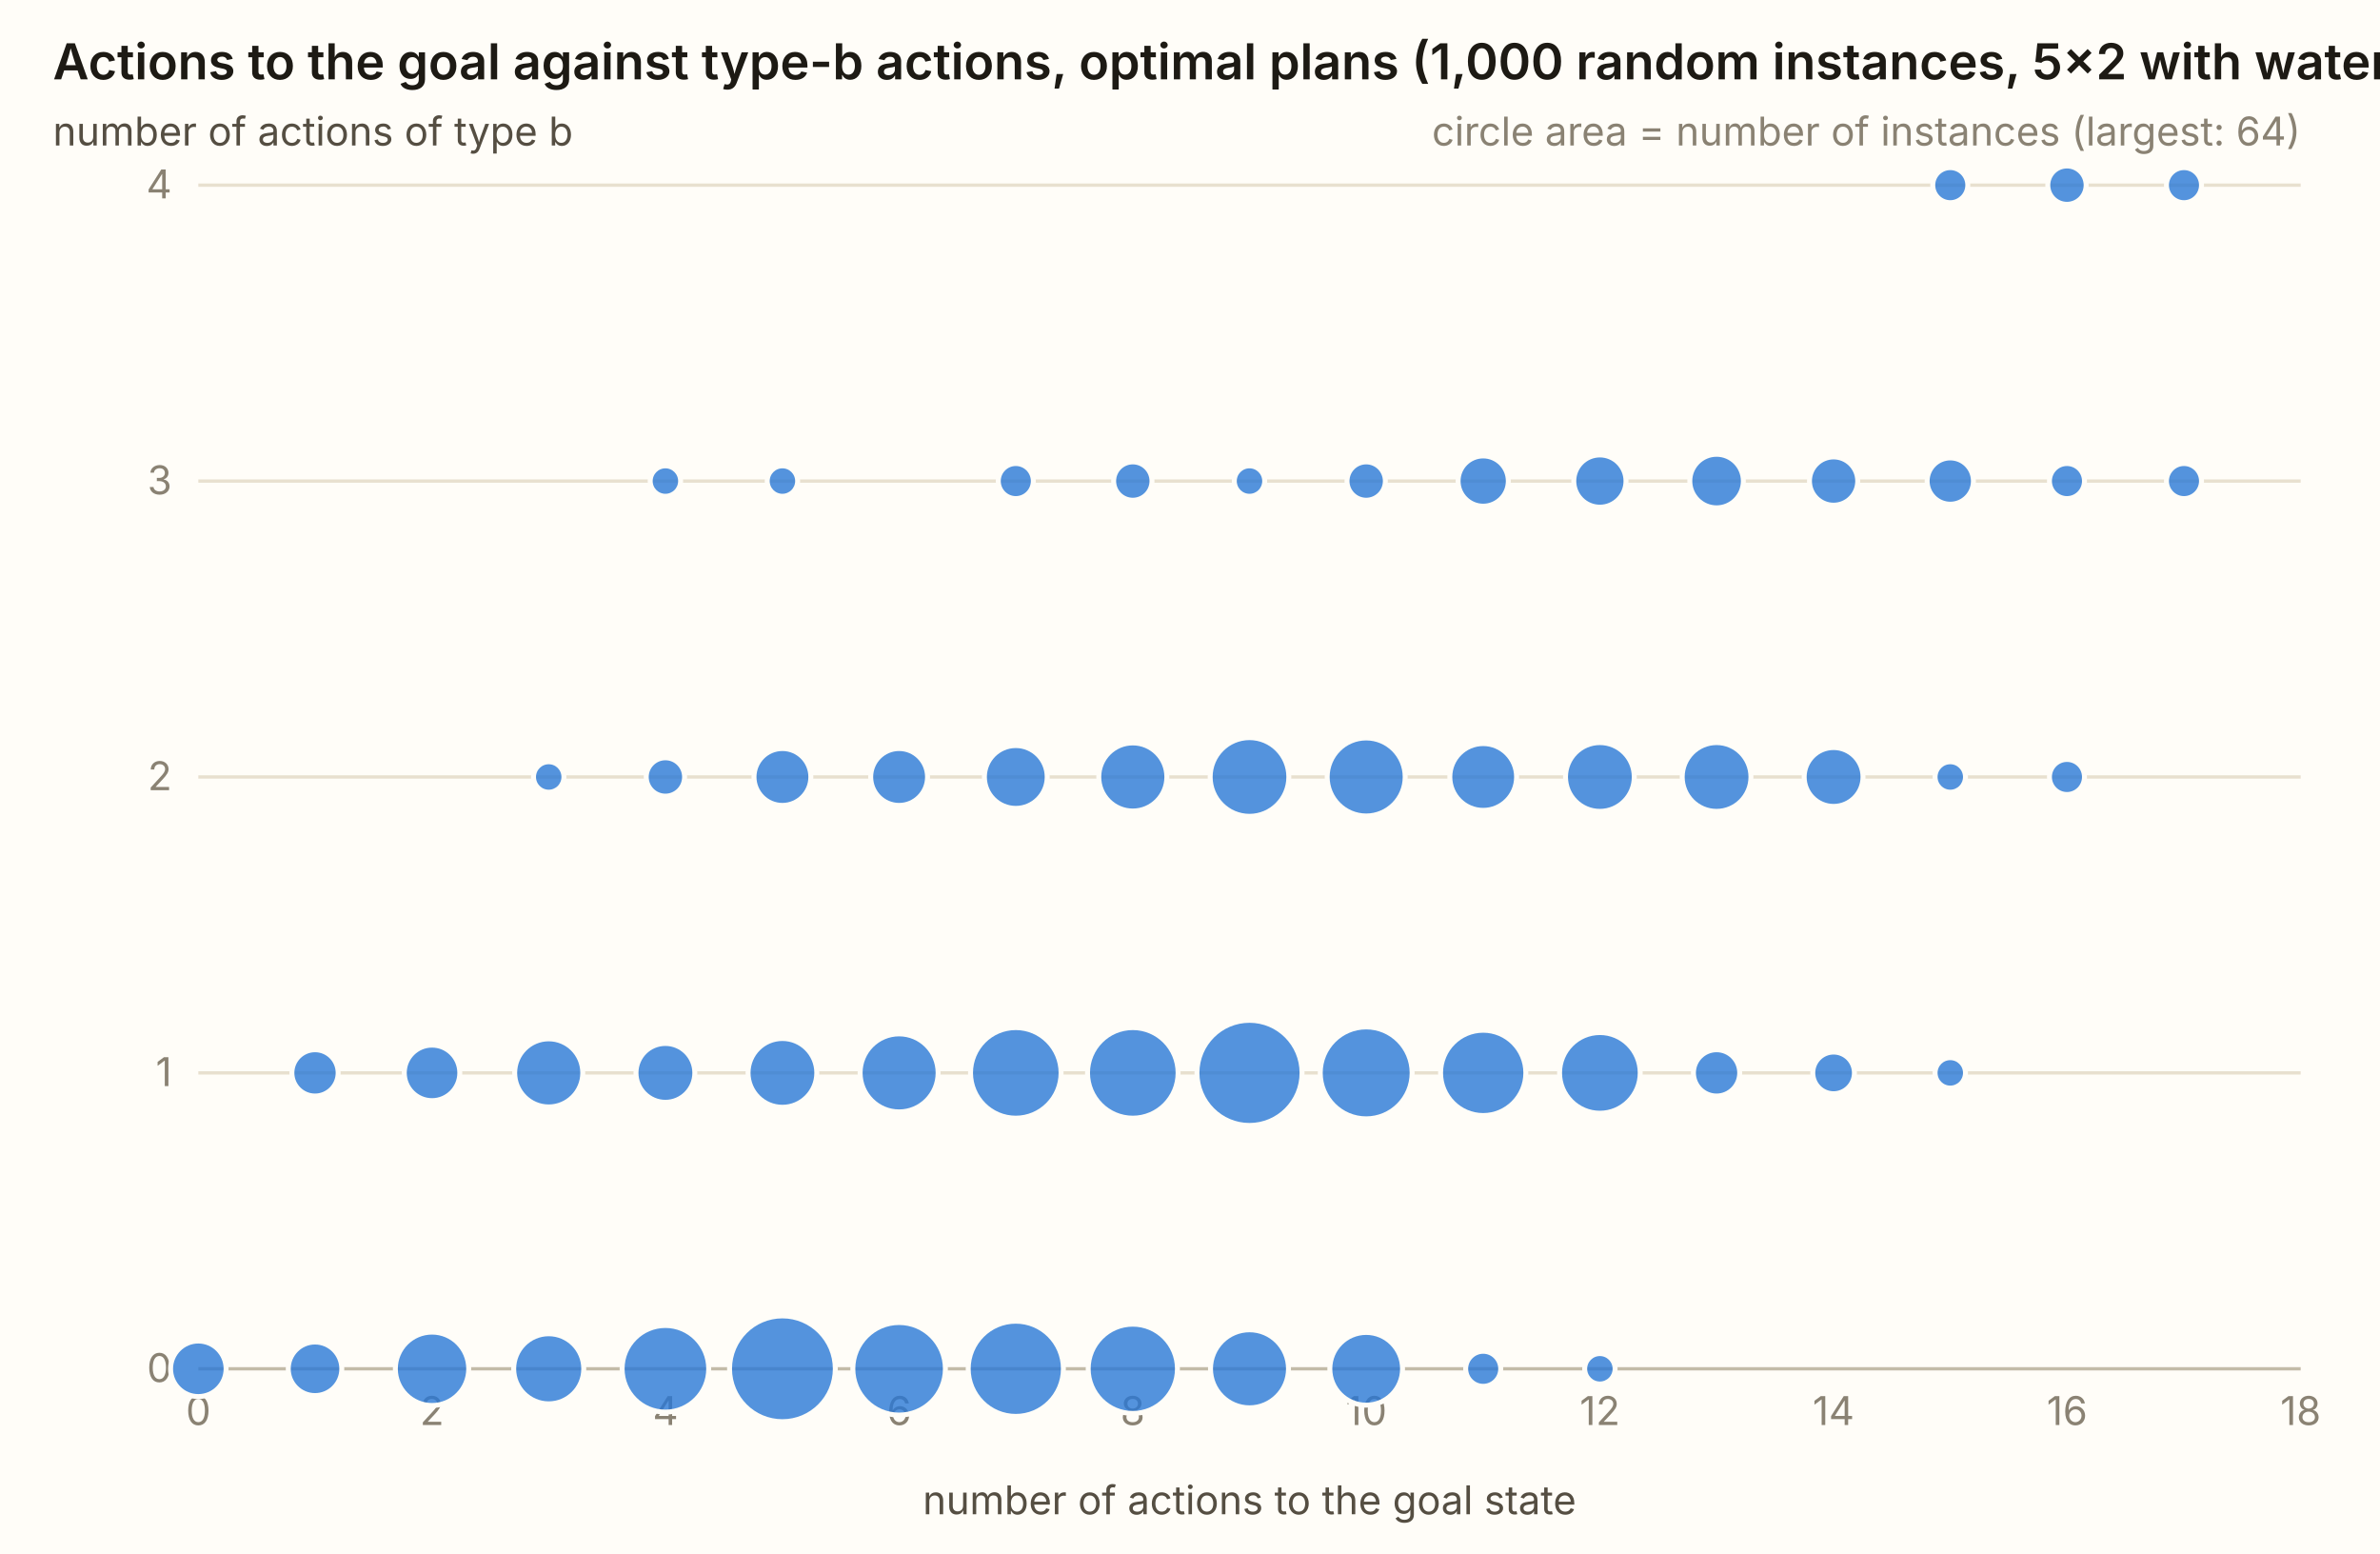
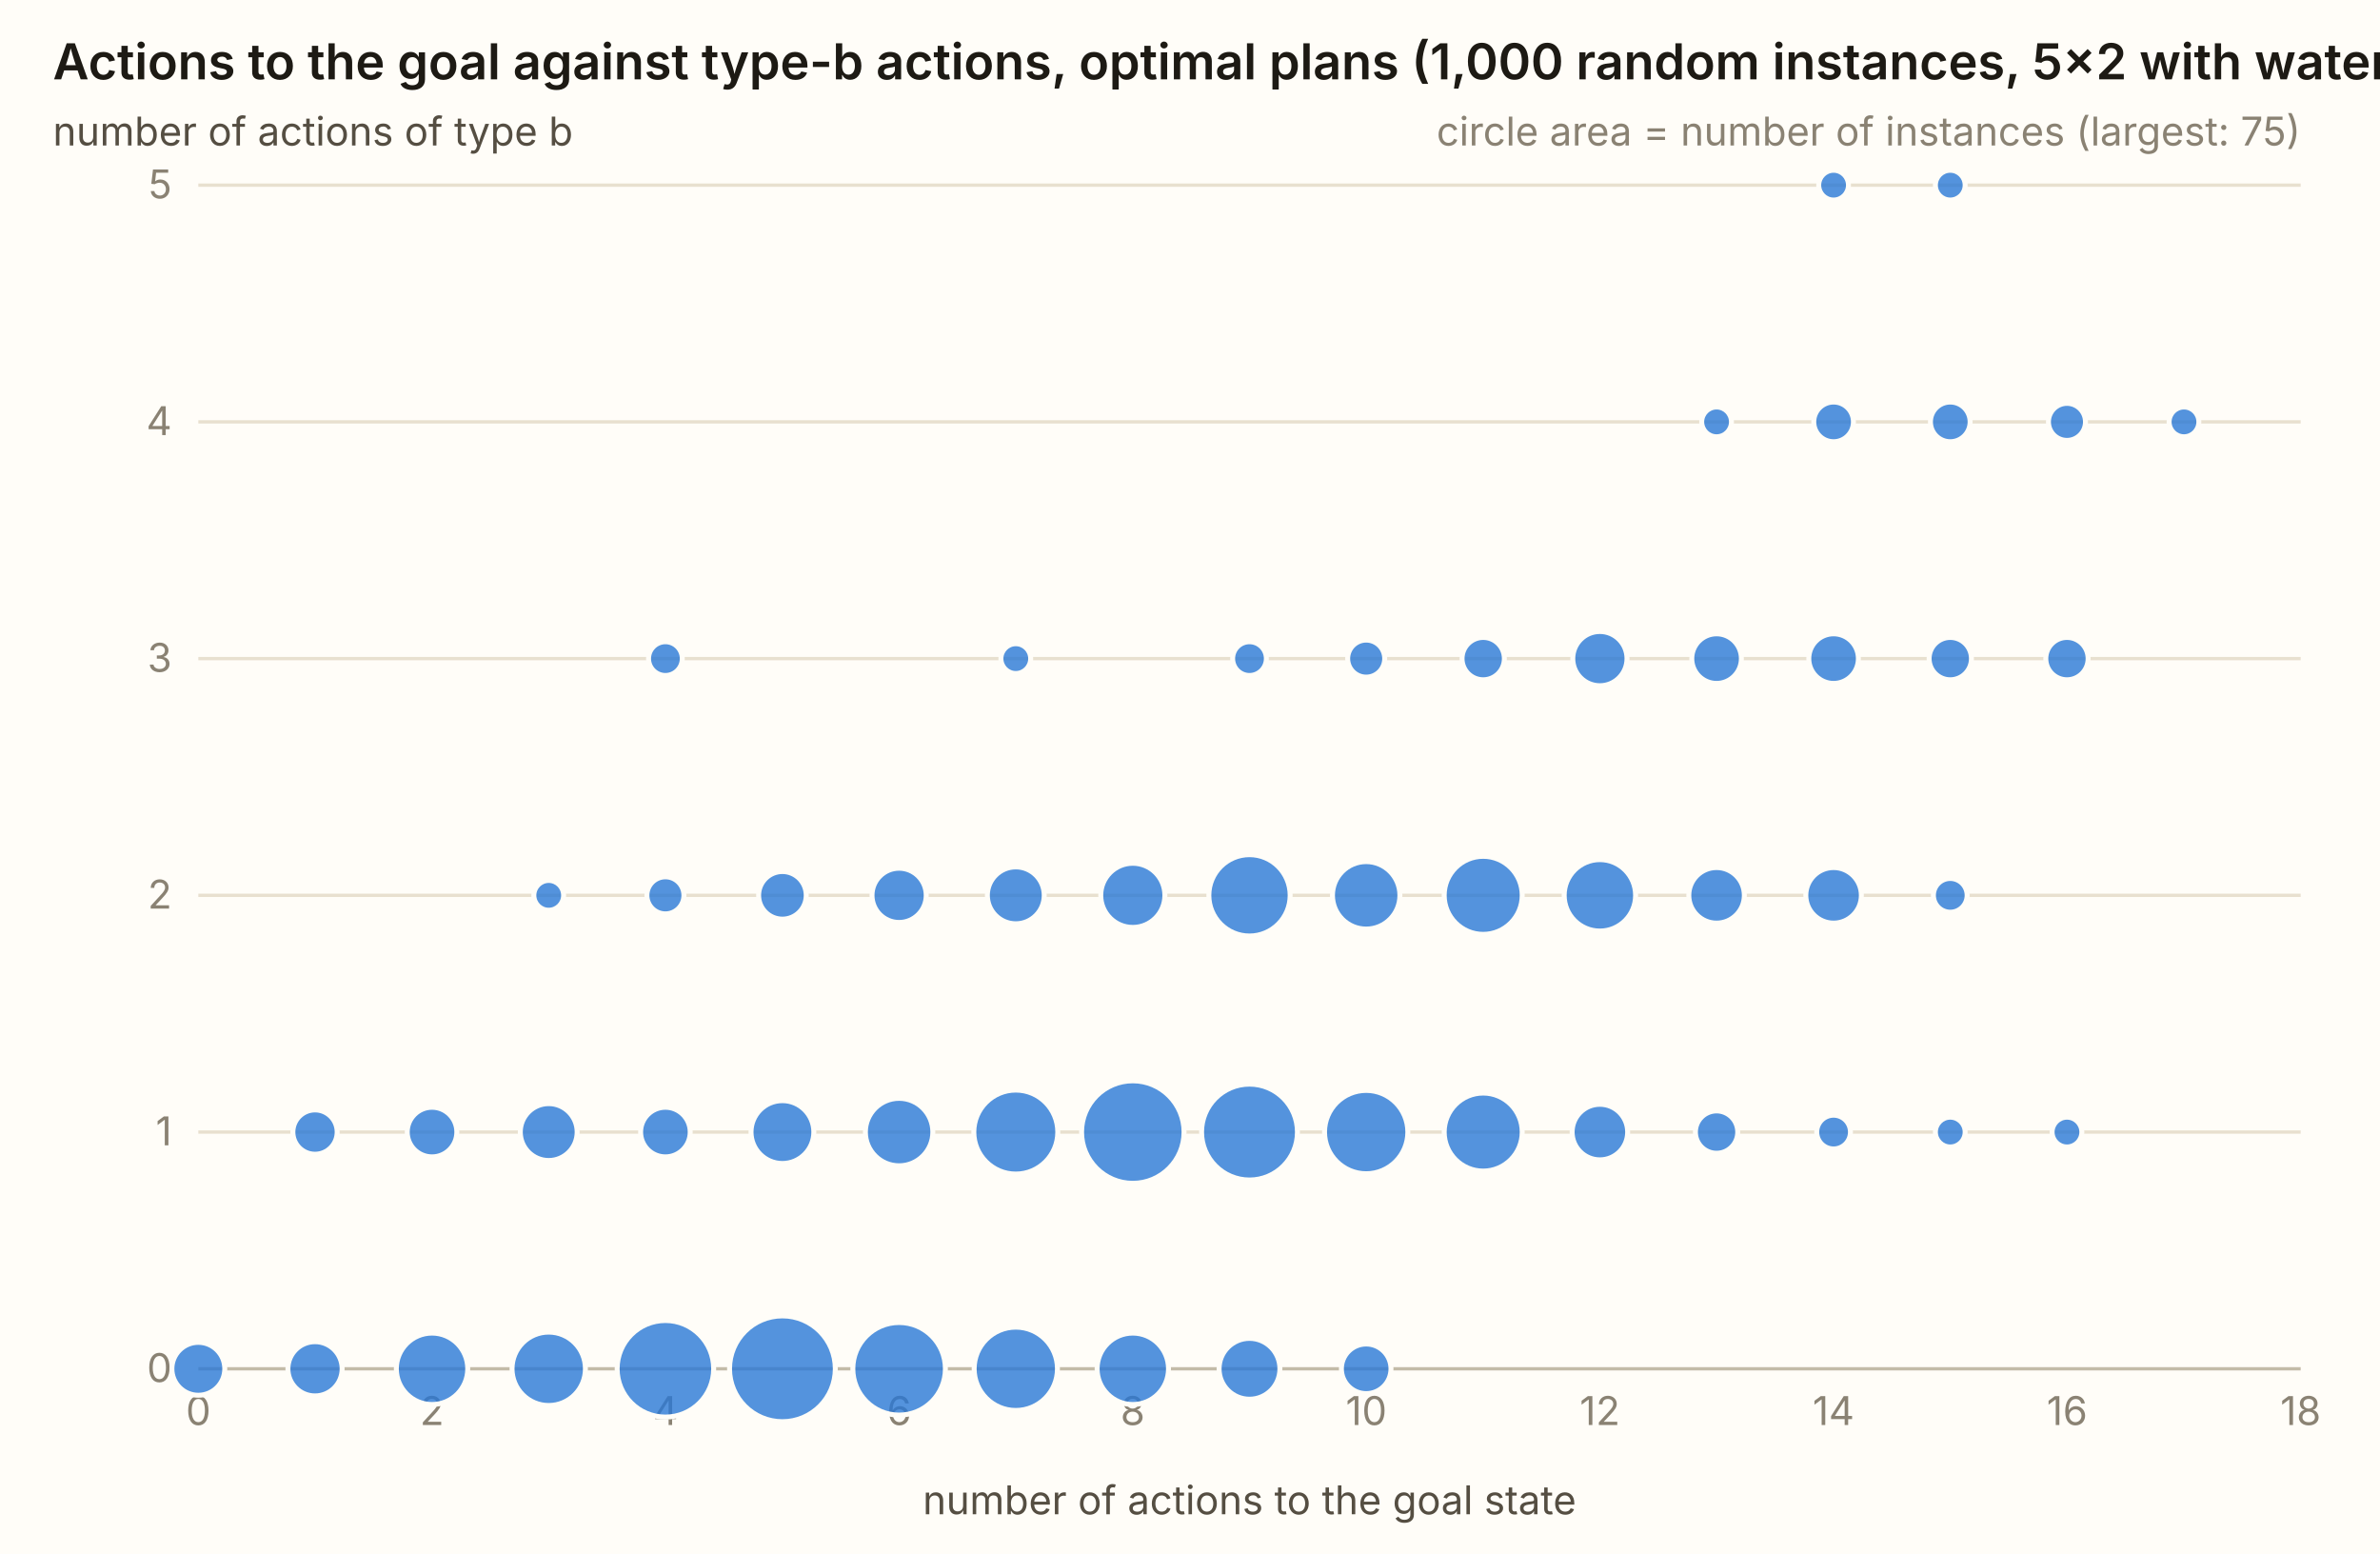
<svg xmlns="http://www.w3.org/2000/svg" viewBox="0 0 720 470" width="720" height="470" font-family="system-ui, -apple-system, Segoe UI, sans-serif" font-size="12">
  <rect width="720" height="470" fill="#fffdf8" />
  <text x="16" y="24" font-size="15" font-weight="600" fill="#1d1a14">Actions to the goal against type-b actions, optimal plans (1,000 random instances, 5×2 with water)</text>
  <text x="16" y="44" fill="#554e42">number of actions of type b</text>
  <line x1="60" x2="696" y1="414" y2="414" stroke="#c3bba8" />
  <text x="52" y="418" text-anchor="end" fill="#8a8273">0</text>
-   <line x1="60" x2="696" y1="324.5" y2="324.5" stroke="#e8e0cf" />
-   <text x="52" y="328.5" text-anchor="end" fill="#8a8273">1</text>
-   <line x1="60" x2="696" y1="235" y2="235" stroke="#e8e0cf" />
-   <text x="52" y="239" text-anchor="end" fill="#8a8273">2</text>
-   <line x1="60" x2="696" y1="145.5" y2="145.5" stroke="#e8e0cf" />
-   <text x="52" y="149.5" text-anchor="end" fill="#8a8273">3</text>
+   <line x1="60" x2="696" y1="342.4" y2="342.4" stroke="#e8e0cf" />
+   <text x="52" y="346.4" text-anchor="end" fill="#8a8273">1</text>
+   <line x1="60" x2="696" y1="270.8" y2="270.8" stroke="#e8e0cf" />
+   <text x="52" y="274.8" text-anchor="end" fill="#8a8273">2</text>
+   <line x1="60" x2="696" y1="199.2" y2="199.2" stroke="#e8e0cf" />
+   <text x="52" y="203.2" text-anchor="end" fill="#8a8273">3</text>
+   <line x1="60" x2="696" y1="127.6" y2="127.6" stroke="#e8e0cf" />
+   <text x="52" y="131.6" text-anchor="end" fill="#8a8273">4</text>
  <line x1="60" x2="696" y1="56" y2="56" stroke="#e8e0cf" />
-   <text x="52" y="60" text-anchor="end" fill="#8a8273">4</text>
+   <text x="52" y="60" text-anchor="end" fill="#8a8273">5</text>
  <text x="60" y="431" text-anchor="middle" fill="#8a8273">0</text>
  <text x="130.667" y="431" text-anchor="middle" fill="#8a8273">2</text>
  <text x="201.333" y="431" text-anchor="middle" fill="#8a8273">4</text>
  <text x="272" y="431" text-anchor="middle" fill="#8a8273">6</text>
  <text x="342.667" y="431" text-anchor="middle" fill="#8a8273">8</text>
  <text x="413.333" y="431" text-anchor="middle" fill="#8a8273">10</text>
  <text x="484" y="431" text-anchor="middle" fill="#8a8273">12</text>
  <text x="554.667" y="431" text-anchor="middle" fill="#8a8273">14</text>
  <text x="625.333" y="431" text-anchor="middle" fill="#8a8273">16</text>
  <text x="696" y="431" text-anchor="middle" fill="#8a8273">18</text>
  <circle cx="236.7" cy="414.0" r="16.0" fill="#2a78d6" fill-opacity="0.8" stroke="#fffdf8" stroke-width="1.5" />
-   <circle cx="378.0" cy="324.5" r="15.9" fill="#2a78d6" fill-opacity="0.8" stroke="#fffdf8" stroke-width="1.5" />
-   <circle cx="307.3" cy="414.0" r="14.4" fill="#2a78d6" fill-opacity="0.8" stroke="#fffdf8" stroke-width="1.5" />
+   <circle cx="342.7" cy="342.4" r="15.5" fill="#2a78d6" fill-opacity="0.8" stroke="#fffdf8" stroke-width="1.5" />
+   <circle cx="201.3" cy="414.0" r="14.6" fill="#2a78d6" fill-opacity="0.8" stroke="#fffdf8" stroke-width="1.5" />
+   <circle cx="378.0" cy="342.4" r="14.5" fill="#2a78d6" fill-opacity="0.8" stroke="#fffdf8" stroke-width="1.5" />
  <circle cx="272.0" cy="414.0" r="14.0" fill="#2a78d6" fill-opacity="0.8" stroke="#fffdf8" stroke-width="1.5" />
-   <circle cx="413.3" cy="324.5" r="13.9" fill="#2a78d6" fill-opacity="0.8" stroke="#fffdf8" stroke-width="1.5" />
-   <circle cx="307.3" cy="324.5" r="13.7" fill="#2a78d6" fill-opacity="0.8" stroke="#fffdf8" stroke-width="1.5" />
-   <circle cx="342.7" cy="324.5" r="13.7" fill="#2a78d6" fill-opacity="0.8" stroke="#fffdf8" stroke-width="1.5" />
-   <circle cx="342.7" cy="414.0" r="13.5" fill="#2a78d6" fill-opacity="0.8" stroke="#fffdf8" stroke-width="1.5" />
-   <circle cx="201.3" cy="414.0" r="13.1" fill="#2a78d6" fill-opacity="0.8" stroke="#fffdf8" stroke-width="1.5" />
-   <circle cx="448.7" cy="324.5" r="12.9" fill="#2a78d6" fill-opacity="0.8" stroke="#fffdf8" stroke-width="1.5" />
-   <circle cx="484.0" cy="324.5" r="12.2" fill="#2a78d6" fill-opacity="0.8" stroke="#fffdf8" stroke-width="1.5" />
-   <circle cx="378.0" cy="235.0" r="11.9" fill="#2a78d6" fill-opacity="0.8" stroke="#fffdf8" stroke-width="1.5" />
-   <circle cx="272.0" cy="324.5" r="11.8" fill="#2a78d6" fill-opacity="0.8" stroke="#fffdf8" stroke-width="1.5" />
-   <circle cx="378.0" cy="414.0" r="11.8" fill="#2a78d6" fill-opacity="0.8" stroke="#fffdf8" stroke-width="1.5" />
-   <circle cx="413.3" cy="235.0" r="11.8" fill="#2a78d6" fill-opacity="0.8" stroke="#fffdf8" stroke-width="1.5" />
-   <circle cx="130.7" cy="414.0" r="11.1" fill="#2a78d6" fill-opacity="0.8" stroke="#fffdf8" stroke-width="1.5" />
-   <circle cx="413.3" cy="414.0" r="11.0" fill="#2a78d6" fill-opacity="0.8" stroke="#fffdf8" stroke-width="1.5" />
-   <circle cx="166.0" cy="414.0" r="10.6" fill="#2a78d6" fill-opacity="0.8" stroke="#fffdf8" stroke-width="1.5" />
-   <circle cx="236.7" cy="324.5" r="10.4" fill="#2a78d6" fill-opacity="0.8" stroke="#fffdf8" stroke-width="1.5" />
-   <circle cx="484.0" cy="235.0" r="10.4" fill="#2a78d6" fill-opacity="0.8" stroke="#fffdf8" stroke-width="1.5" />
-   <circle cx="519.3" cy="235.0" r="10.4" fill="#2a78d6" fill-opacity="0.8" stroke="#fffdf8" stroke-width="1.5" />
-   <circle cx="166.0" cy="324.5" r="10.3" fill="#2a78d6" fill-opacity="0.8" stroke="#fffdf8" stroke-width="1.5" />
-   <circle cx="342.7" cy="235.0" r="10.3" fill="#2a78d6" fill-opacity="0.8" stroke="#fffdf8" stroke-width="1.5" />
-   <circle cx="448.7" cy="235.0" r="10.1" fill="#2a78d6" fill-opacity="0.8" stroke="#fffdf8" stroke-width="1.5" />
-   <circle cx="307.3" cy="235.0" r="9.5" fill="#2a78d6" fill-opacity="0.8" stroke="#fffdf8" stroke-width="1.5" />
-   <circle cx="201.3" cy="324.5" r="8.9" fill="#2a78d6" fill-opacity="0.8" stroke="#fffdf8" stroke-width="1.5" />
-   <circle cx="554.7" cy="235.0" r="8.9" fill="#2a78d6" fill-opacity="0.8" stroke="#fffdf8" stroke-width="1.5" />
-   <circle cx="236.7" cy="235.0" r="8.6" fill="#2a78d6" fill-opacity="0.8" stroke="#fffdf8" stroke-width="1.5" />
-   <circle cx="272.0" cy="235.0" r="8.6" fill="#2a78d6" fill-opacity="0.8" stroke="#fffdf8" stroke-width="1.5" />
-   <circle cx="60.0" cy="414.0" r="8.4" fill="#2a78d6" fill-opacity="0.8" stroke="#fffdf8" stroke-width="1.5" />
-   <circle cx="130.7" cy="324.5" r="8.4" fill="#2a78d6" fill-opacity="0.8" stroke="#fffdf8" stroke-width="1.5" />
-   <circle cx="95.3" cy="414.0" r="8.1" fill="#2a78d6" fill-opacity="0.8" stroke="#fffdf8" stroke-width="1.5" />
-   <circle cx="519.3" cy="145.5" r="8.1" fill="#2a78d6" fill-opacity="0.8" stroke="#fffdf8" stroke-width="1.5" />
-   <circle cx="484.0" cy="145.5" r="7.9" fill="#2a78d6" fill-opacity="0.8" stroke="#fffdf8" stroke-width="1.5" />
-   <circle cx="448.7" cy="145.5" r="7.6" fill="#2a78d6" fill-opacity="0.8" stroke="#fffdf8" stroke-width="1.5" />
-   <circle cx="554.7" cy="145.5" r="7.3" fill="#2a78d6" fill-opacity="0.8" stroke="#fffdf8" stroke-width="1.5" />
-   <circle cx="95.3" cy="324.5" r="7.0" fill="#2a78d6" fill-opacity="0.8" stroke="#fffdf8" stroke-width="1.5" />
-   <circle cx="519.3" cy="324.5" r="7.0" fill="#2a78d6" fill-opacity="0.8" stroke="#fffdf8" stroke-width="1.5" />
-   <circle cx="590.0" cy="145.5" r="7.0" fill="#2a78d6" fill-opacity="0.8" stroke="#fffdf8" stroke-width="1.5" />
-   <circle cx="554.7" cy="324.5" r="6.3" fill="#2a78d6" fill-opacity="0.8" stroke="#fffdf8" stroke-width="1.5" />
-   <circle cx="201.3" cy="235.0" r="5.8" fill="#2a78d6" fill-opacity="0.8" stroke="#fffdf8" stroke-width="1.5" />
-   <circle cx="342.7" cy="145.5" r="5.8" fill="#2a78d6" fill-opacity="0.8" stroke="#fffdf8" stroke-width="1.5" />
-   <circle cx="413.3" cy="145.5" r="5.8" fill="#2a78d6" fill-opacity="0.8" stroke="#fffdf8" stroke-width="1.5" />
-   <circle cx="625.3" cy="56.0" r="5.8" fill="#2a78d6" fill-opacity="0.8" stroke="#fffdf8" stroke-width="1.5" />
-   <circle cx="307.3" cy="145.5" r="5.3" fill="#2a78d6" fill-opacity="0.8" stroke="#fffdf8" stroke-width="1.5" />
-   <circle cx="448.7" cy="414.0" r="5.3" fill="#2a78d6" fill-opacity="0.8" stroke="#fffdf8" stroke-width="1.5" />
-   <circle cx="590.0" cy="56.0" r="5.3" fill="#2a78d6" fill-opacity="0.8" stroke="#fffdf8" stroke-width="1.5" />
-   <circle cx="625.3" cy="235.0" r="5.3" fill="#2a78d6" fill-opacity="0.8" stroke="#fffdf8" stroke-width="1.5" />
-   <circle cx="625.3" cy="145.5" r="5.3" fill="#2a78d6" fill-opacity="0.8" stroke="#fffdf8" stroke-width="1.5" />
-   <circle cx="660.7" cy="145.5" r="5.3" fill="#2a78d6" fill-opacity="0.8" stroke="#fffdf8" stroke-width="1.5" />
-   <circle cx="660.7" cy="56.0" r="5.3" fill="#2a78d6" fill-opacity="0.8" stroke="#fffdf8" stroke-width="1.5" />
-   <circle cx="166.0" cy="235.0" r="4.6" fill="#2a78d6" fill-opacity="0.8" stroke="#fffdf8" stroke-width="1.5" />
-   <circle cx="201.3" cy="145.5" r="4.6" fill="#2a78d6" fill-opacity="0.8" stroke="#fffdf8" stroke-width="1.5" />
-   <circle cx="236.7" cy="145.5" r="4.6" fill="#2a78d6" fill-opacity="0.8" stroke="#fffdf8" stroke-width="1.5" />
-   <circle cx="378.0" cy="145.5" r="4.6" fill="#2a78d6" fill-opacity="0.8" stroke="#fffdf8" stroke-width="1.5" />
-   <circle cx="484.0" cy="414.0" r="4.6" fill="#2a78d6" fill-opacity="0.8" stroke="#fffdf8" stroke-width="1.5" />
-   <circle cx="590.0" cy="324.5" r="4.6" fill="#2a78d6" fill-opacity="0.8" stroke="#fffdf8" stroke-width="1.5" />
-   <circle cx="590.0" cy="235.0" r="4.6" fill="#2a78d6" fill-opacity="0.8" stroke="#fffdf8" stroke-width="1.5" />
+   <circle cx="307.3" cy="342.4" r="12.7" fill="#2a78d6" fill-opacity="0.8" stroke="#fffdf8" stroke-width="1.5" />
+   <circle cx="307.3" cy="414.0" r="12.6" fill="#2a78d6" fill-opacity="0.8" stroke="#fffdf8" stroke-width="1.5" />
+   <circle cx="413.3" cy="342.4" r="12.6" fill="#2a78d6" fill-opacity="0.8" stroke="#fffdf8" stroke-width="1.5" />
+   <circle cx="378.0" cy="270.8" r="12.3" fill="#2a78d6" fill-opacity="0.8" stroke="#fffdf8" stroke-width="1.5" />
+   <circle cx="448.7" cy="342.4" r="11.8" fill="#2a78d6" fill-opacity="0.8" stroke="#fffdf8" stroke-width="1.5" />
+   <circle cx="448.7" cy="270.8" r="11.8" fill="#2a78d6" fill-opacity="0.8" stroke="#fffdf8" stroke-width="1.5" />
+   <circle cx="166.0" cy="414.0" r="11.1" fill="#2a78d6" fill-opacity="0.8" stroke="#fffdf8" stroke-width="1.5" />
+   <circle cx="130.7" cy="414.0" r="10.8" fill="#2a78d6" fill-opacity="0.8" stroke="#fffdf8" stroke-width="1.5" />
+   <circle cx="342.7" cy="414.0" r="10.8" fill="#2a78d6" fill-opacity="0.8" stroke="#fffdf8" stroke-width="1.5" />
+   <circle cx="484.0" cy="270.8" r="10.8" fill="#2a78d6" fill-opacity="0.8" stroke="#fffdf8" stroke-width="1.5" />
+   <circle cx="272.0" cy="342.4" r="10.2" fill="#2a78d6" fill-opacity="0.8" stroke="#fffdf8" stroke-width="1.5" />
+   <circle cx="413.3" cy="270.8" r="10.2" fill="#2a78d6" fill-opacity="0.8" stroke="#fffdf8" stroke-width="1.5" />
+   <circle cx="342.7" cy="270.8" r="9.7" fill="#2a78d6" fill-opacity="0.8" stroke="#fffdf8" stroke-width="1.5" />
+   <circle cx="236.7" cy="342.4" r="9.5" fill="#2a78d6" fill-opacity="0.8" stroke="#fffdf8" stroke-width="1.5" />
+   <circle cx="378.0" cy="414.0" r="9.2" fill="#2a78d6" fill-opacity="0.8" stroke="#fffdf8" stroke-width="1.5" />
+   <circle cx="166.0" cy="342.4" r="8.6" fill="#2a78d6" fill-opacity="0.8" stroke="#fffdf8" stroke-width="1.5" />
+   <circle cx="307.3" cy="270.8" r="8.6" fill="#2a78d6" fill-opacity="0.8" stroke="#fffdf8" stroke-width="1.5" />
+   <circle cx="484.0" cy="342.4" r="8.4" fill="#2a78d6" fill-opacity="0.8" stroke="#fffdf8" stroke-width="1.5" />
+   <circle cx="519.3" cy="270.8" r="8.4" fill="#2a78d6" fill-opacity="0.8" stroke="#fffdf8" stroke-width="1.5" />
+   <circle cx="554.7" cy="270.8" r="8.4" fill="#2a78d6" fill-opacity="0.8" stroke="#fffdf8" stroke-width="1.5" />
+   <circle cx="95.3" cy="414.0" r="8.2" fill="#2a78d6" fill-opacity="0.8" stroke="#fffdf8" stroke-width="1.5" />
+   <circle cx="272.0" cy="270.8" r="8.2" fill="#2a78d6" fill-opacity="0.8" stroke="#fffdf8" stroke-width="1.5" />
+   <circle cx="484.0" cy="199.2" r="8.2" fill="#2a78d6" fill-opacity="0.8" stroke="#fffdf8" stroke-width="1.5" />
+   <circle cx="60.0" cy="414.0" r="8.0" fill="#2a78d6" fill-opacity="0.8" stroke="#fffdf8" stroke-width="1.5" />
+   <circle cx="130.7" cy="342.4" r="7.5" fill="#2a78d6" fill-opacity="0.8" stroke="#fffdf8" stroke-width="1.5" />
+   <circle cx="201.3" cy="342.4" r="7.5" fill="#2a78d6" fill-opacity="0.8" stroke="#fffdf8" stroke-width="1.5" />
+   <circle cx="413.3" cy="414.0" r="7.5" fill="#2a78d6" fill-opacity="0.8" stroke="#fffdf8" stroke-width="1.5" />
+   <circle cx="519.3" cy="199.2" r="7.5" fill="#2a78d6" fill-opacity="0.8" stroke="#fffdf8" stroke-width="1.5" />
+   <circle cx="554.7" cy="199.2" r="7.5" fill="#2a78d6" fill-opacity="0.8" stroke="#fffdf8" stroke-width="1.5" />
+   <circle cx="236.7" cy="270.8" r="7.2" fill="#2a78d6" fill-opacity="0.8" stroke="#fffdf8" stroke-width="1.5" />
+   <circle cx="95.3" cy="342.4" r="6.7" fill="#2a78d6" fill-opacity="0.8" stroke="#fffdf8" stroke-width="1.5" />
+   <circle cx="448.7" cy="199.2" r="6.4" fill="#2a78d6" fill-opacity="0.8" stroke="#fffdf8" stroke-width="1.5" />
+   <circle cx="519.3" cy="342.4" r="6.4" fill="#2a78d6" fill-opacity="0.8" stroke="#fffdf8" stroke-width="1.5" />
+   <circle cx="590.0" cy="199.2" r="6.4" fill="#2a78d6" fill-opacity="0.8" stroke="#fffdf8" stroke-width="1.5" />
+   <circle cx="625.3" cy="199.2" r="6.4" fill="#2a78d6" fill-opacity="0.8" stroke="#fffdf8" stroke-width="1.5" />
+   <circle cx="554.7" cy="127.6" r="6.0" fill="#2a78d6" fill-opacity="0.8" stroke="#fffdf8" stroke-width="1.5" />
+   <circle cx="590.0" cy="127.6" r="6.0" fill="#2a78d6" fill-opacity="0.8" stroke="#fffdf8" stroke-width="1.5" />
+   <circle cx="201.3" cy="270.8" r="5.6" fill="#2a78d6" fill-opacity="0.8" stroke="#fffdf8" stroke-width="1.5" />
+   <circle cx="413.3" cy="199.2" r="5.6" fill="#2a78d6" fill-opacity="0.8" stroke="#fffdf8" stroke-width="1.5" />
+   <circle cx="625.3" cy="127.6" r="5.6" fill="#2a78d6" fill-opacity="0.8" stroke="#fffdf8" stroke-width="1.5" />
+   <circle cx="201.3" cy="199.2" r="5.1" fill="#2a78d6" fill-opacity="0.8" stroke="#fffdf8" stroke-width="1.5" />
+   <circle cx="378.0" cy="199.2" r="5.1" fill="#2a78d6" fill-opacity="0.8" stroke="#fffdf8" stroke-width="1.5" />
+   <circle cx="554.7" cy="342.4" r="5.1" fill="#2a78d6" fill-opacity="0.8" stroke="#fffdf8" stroke-width="1.5" />
+   <circle cx="590.0" cy="270.8" r="5.1" fill="#2a78d6" fill-opacity="0.8" stroke="#fffdf8" stroke-width="1.5" />
+   <circle cx="166.0" cy="270.8" r="4.5" fill="#2a78d6" fill-opacity="0.8" stroke="#fffdf8" stroke-width="1.5" />
+   <circle cx="307.3" cy="199.2" r="4.5" fill="#2a78d6" fill-opacity="0.8" stroke="#fffdf8" stroke-width="1.5" />
+   <circle cx="519.3" cy="127.6" r="4.5" fill="#2a78d6" fill-opacity="0.8" stroke="#fffdf8" stroke-width="1.5" />
+   <circle cx="554.7" cy="56.0" r="4.5" fill="#2a78d6" fill-opacity="0.8" stroke="#fffdf8" stroke-width="1.5" />
+   <circle cx="590.0" cy="342.4" r="4.5" fill="#2a78d6" fill-opacity="0.8" stroke="#fffdf8" stroke-width="1.5" />
+   <circle cx="590.0" cy="56.0" r="4.5" fill="#2a78d6" fill-opacity="0.8" stroke="#fffdf8" stroke-width="1.5" />
+   <circle cx="625.3" cy="342.4" r="4.5" fill="#2a78d6" fill-opacity="0.8" stroke="#fffdf8" stroke-width="1.5" />
+   <circle cx="660.7" cy="127.6" r="4.5" fill="#2a78d6" fill-opacity="0.8" stroke="#fffdf8" stroke-width="1.5" />
  <text x="378" y="458" text-anchor="middle" fill="#554e42">number of actions to the goal state</text>
-   <text x="696" y="44" text-anchor="end" fill="#8a8273">circle area = number of instances (largest: 64)</text>
+   <text x="696" y="44" text-anchor="end" fill="#8a8273">circle area = number of instances (largest: 75)</text>
</svg>
